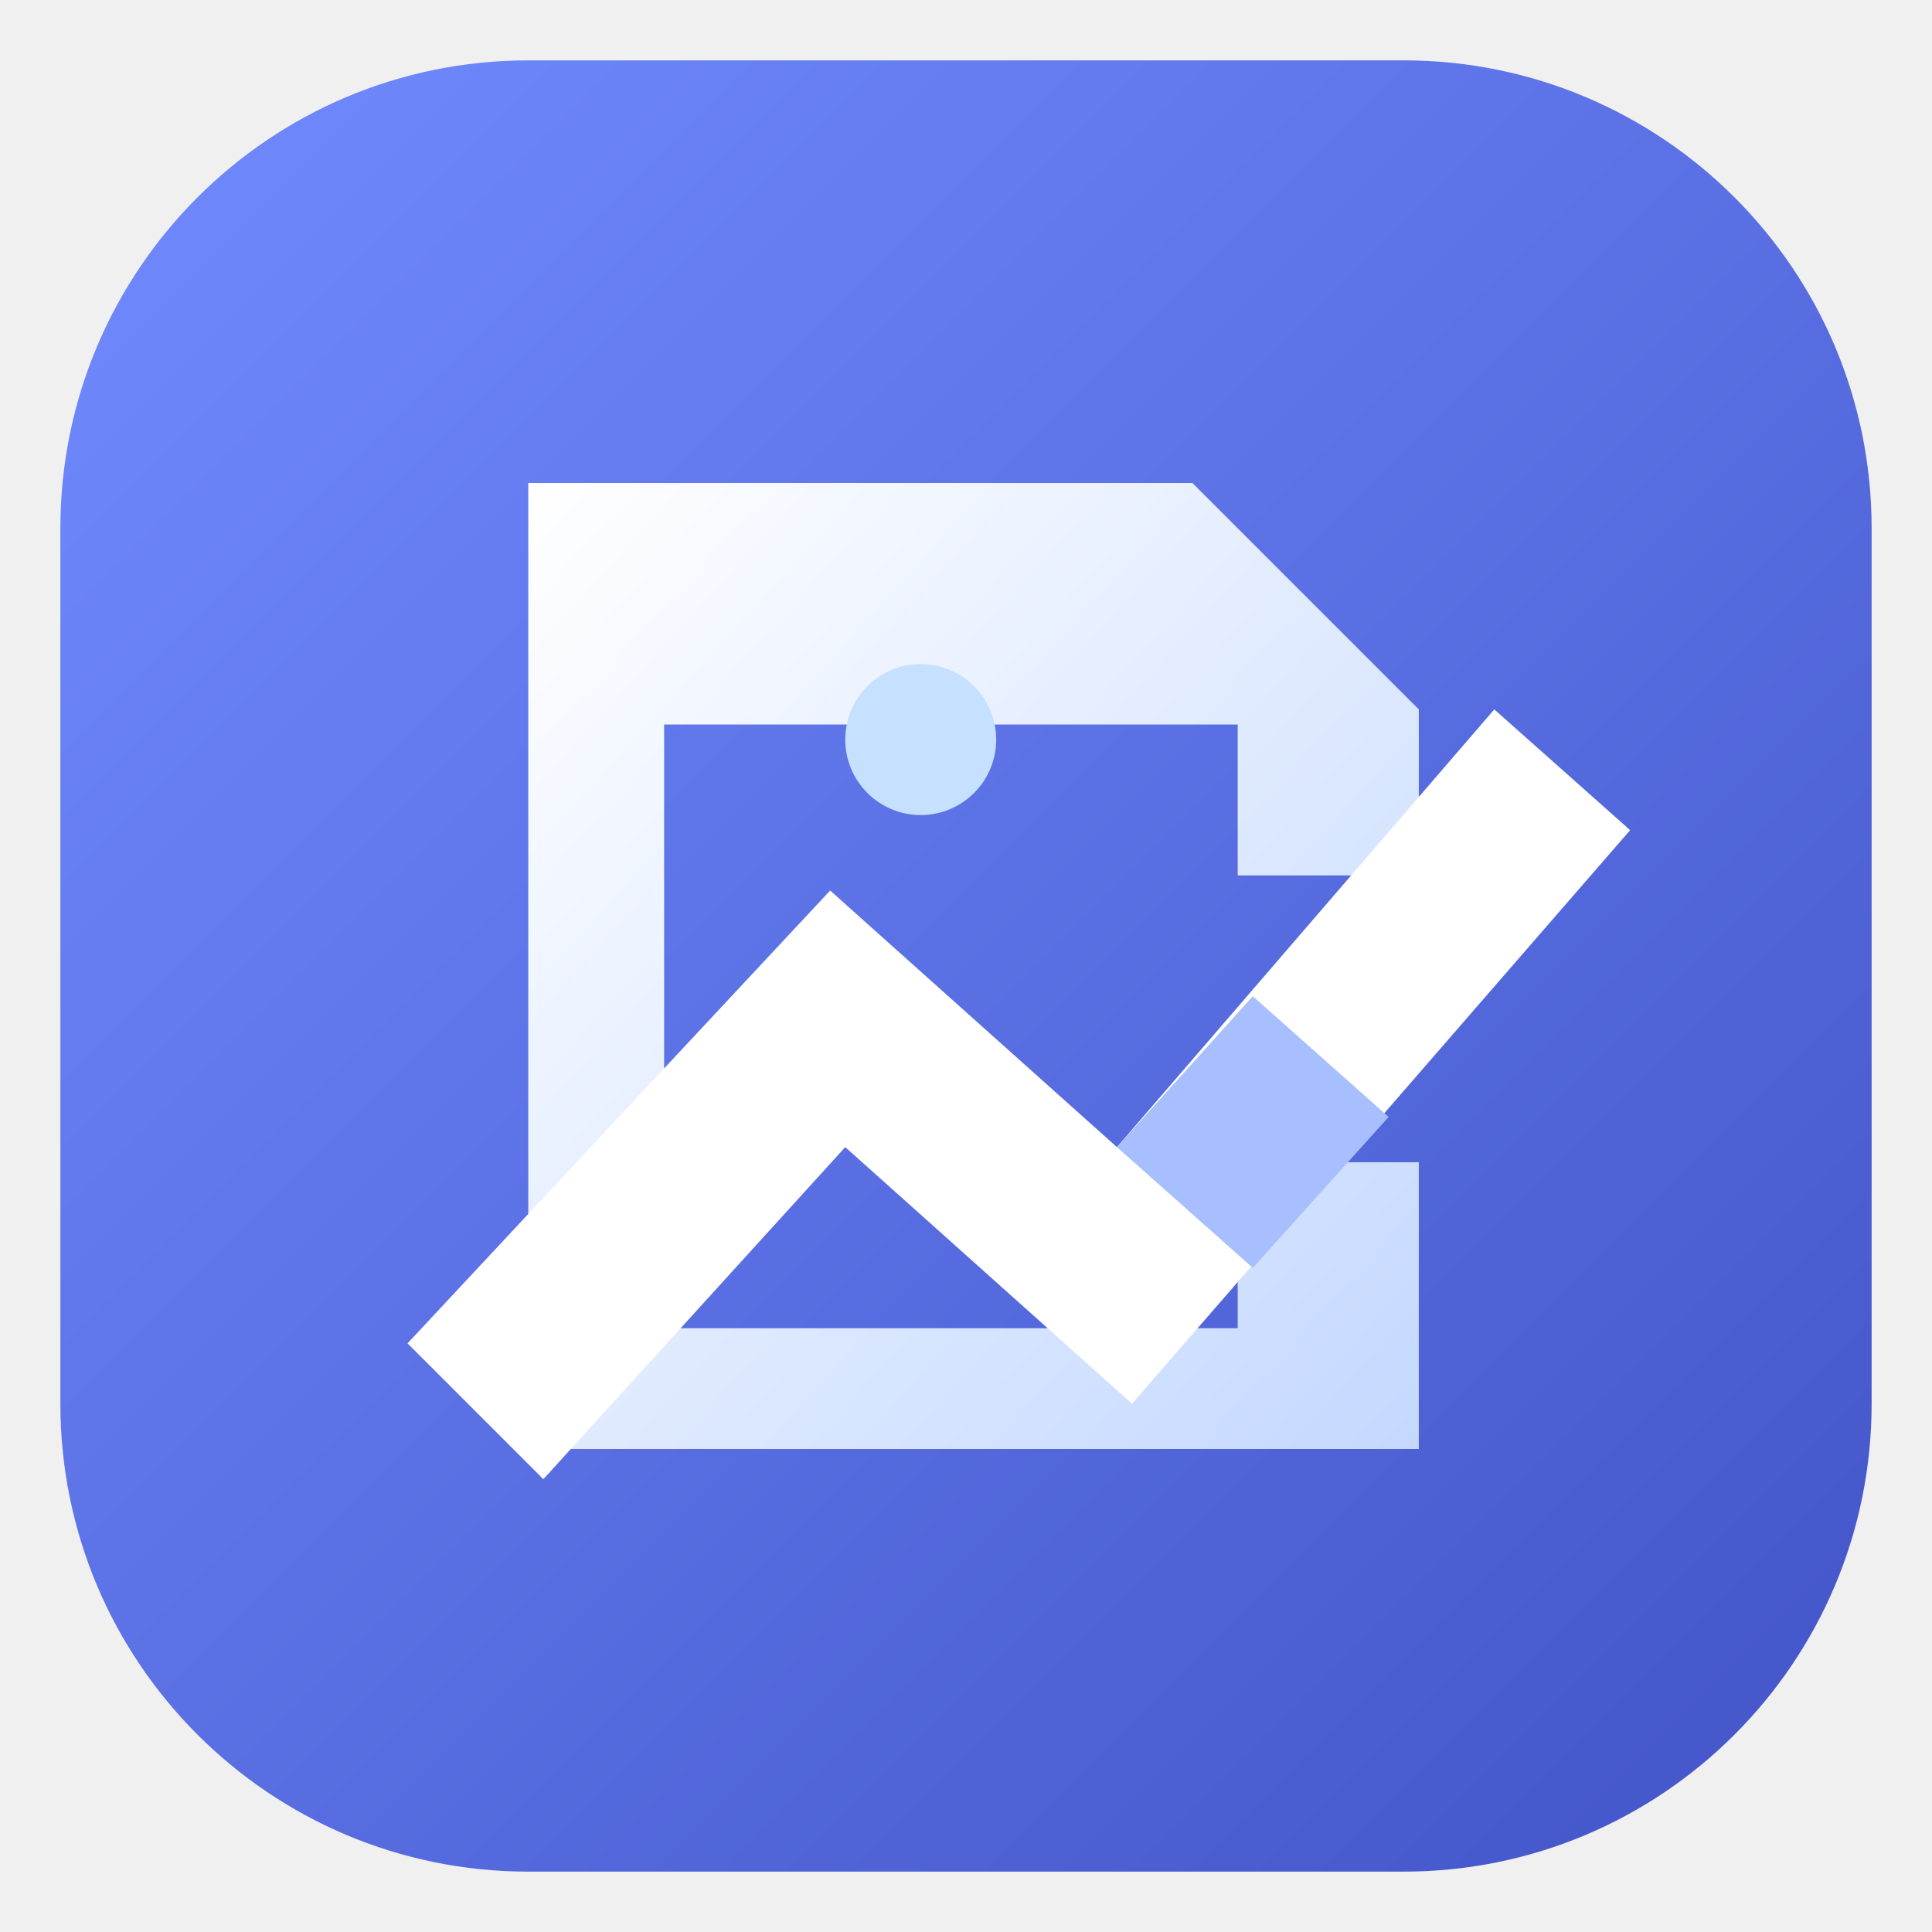
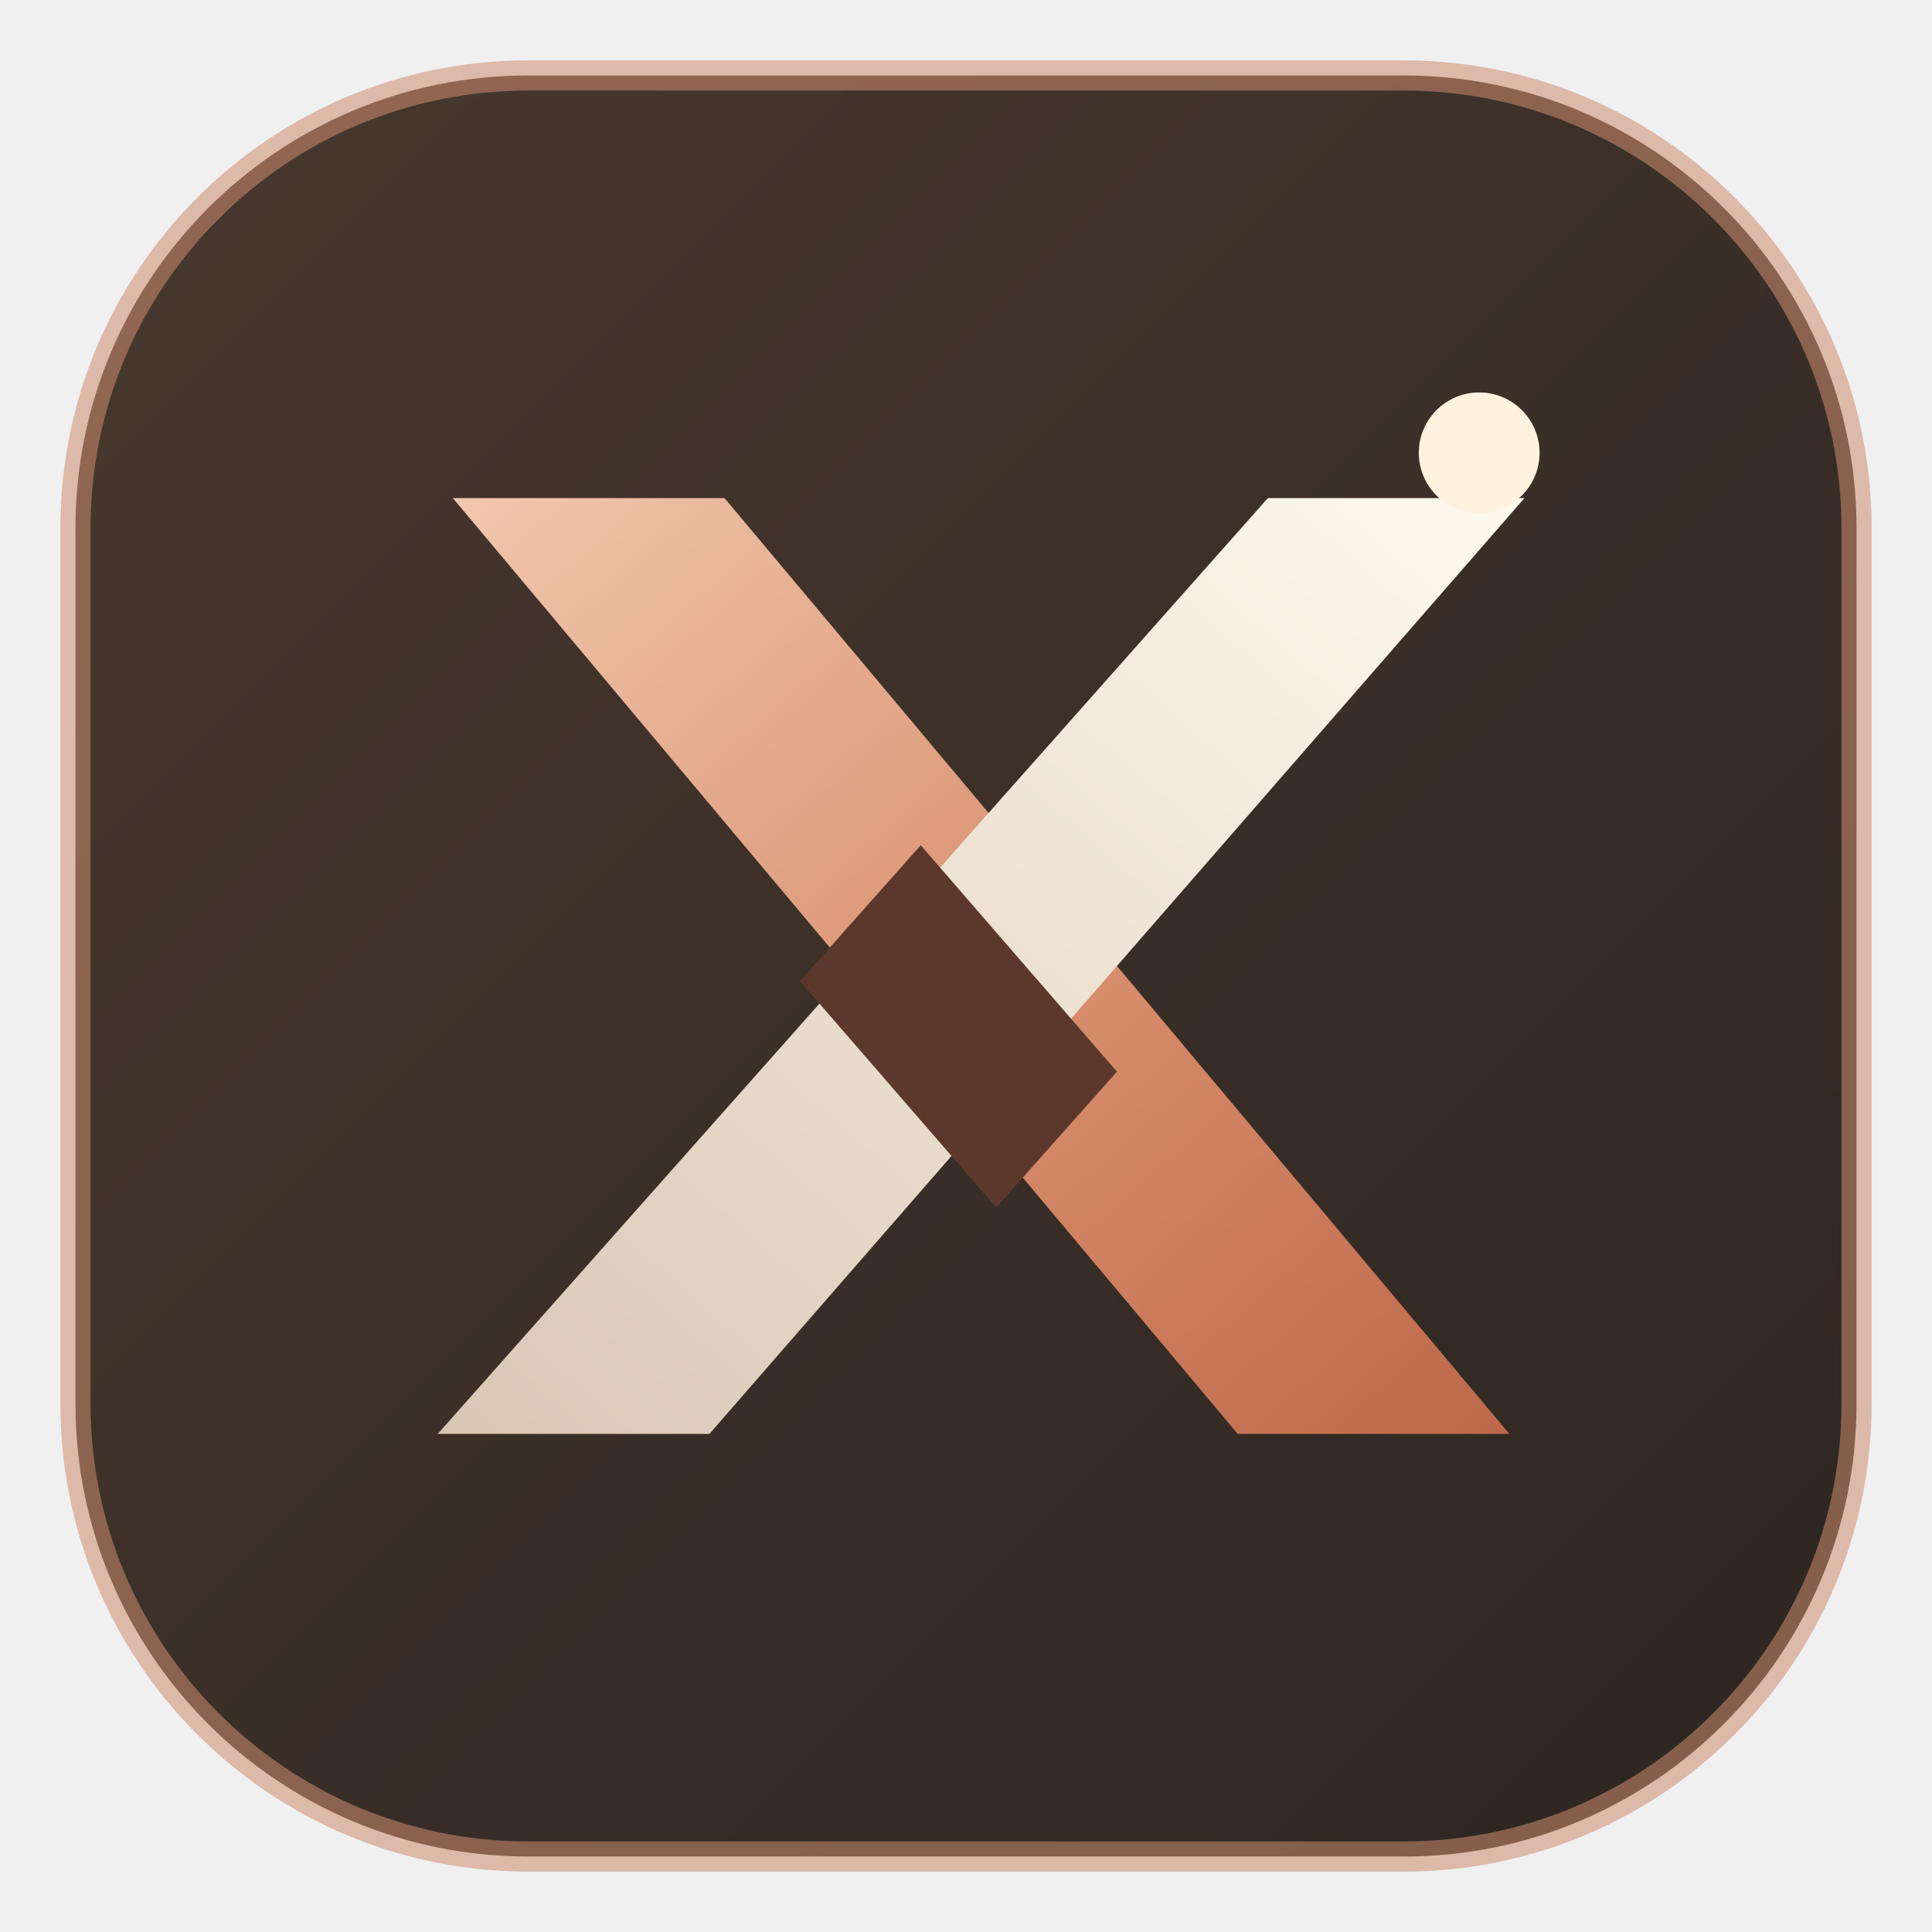
- <svg xmlns="http://www.w3.org/2000/svg" viewBox="0 0 128 128" role="img" aria-label="画境标识">
+ <svg xmlns="http://www.w3.org/2000/svg" viewBox="0 0 128 128" role="img" aria-label="雄霸AI标识">
  <defs>
-     <linearGradient id="bg" x1="0" y1="0" x2="1" y2="1">
-       <stop stop-color="#718bff" />
-       <stop offset="1" stop-color="#4254c7" />
+     <linearGradient id="tile" x1="0" y1="0" x2="1" y2="1">
+       <stop stop-color="#49392f" />
+       <stop offset="1" stop-color="#2c2520" />
    </linearGradient>
-     <linearGradient id="ribbon" x1="0" y1="0" x2="1" y2="1">
-       <stop stop-color="#fff" />
-       <stop offset="1" stop-color="#c4d8ff" />
+     <linearGradient id="mint" x1="0" y1="0" x2="1" y2="1">
+       <stop stop-color="#f1c7ad" />
+       <stop offset=".55" stop-color="#d88e6d" />
+       <stop offset="1" stop-color="#bd684b" />
+     </linearGradient>
+     <linearGradient id="silver" x1="0" y1="1" x2="1" y2="0">
+       <stop stop-color="#d9c7b5" />
+       <stop offset="1" stop-color="#fff9ee" />
    </linearGradient>
  </defs>
-   <rect x="4" y="4" width="120" height="120" rx="31" fill="url(#bg)" />
-   <path d="M35 32h44l15 15v11H82V48H44v40h38V77h12v19H35z" fill="url(#ribbon)" />
-   <path d="m27 89 28-30 19 17 25-29 9 8-33 38-19-17-20 22z" fill="#fff" />
-   <path d="m74 76 9-10 9 8-9 10z" fill="#a8bfff" />
-   <circle cx="61" cy="49" r="5" fill="#c5e1ff" />
+   <rect x="5" y="5" width="118" height="118" rx="30" fill="url(#tile)" stroke="#cc8d70" stroke-opacity=".55" stroke-width="2" />
+   <path d="M30 33h18l52 62H82z" fill="url(#mint)" />
+   <path d="M84 33h17L47 95H29z" fill="url(#silver)" />
+   <path d="M61 56 74 71 66 80 53 65z" fill="#5b382b" />
+   <circle cx="98" cy="30" r="4" fill="#fff3df" />
</svg>
